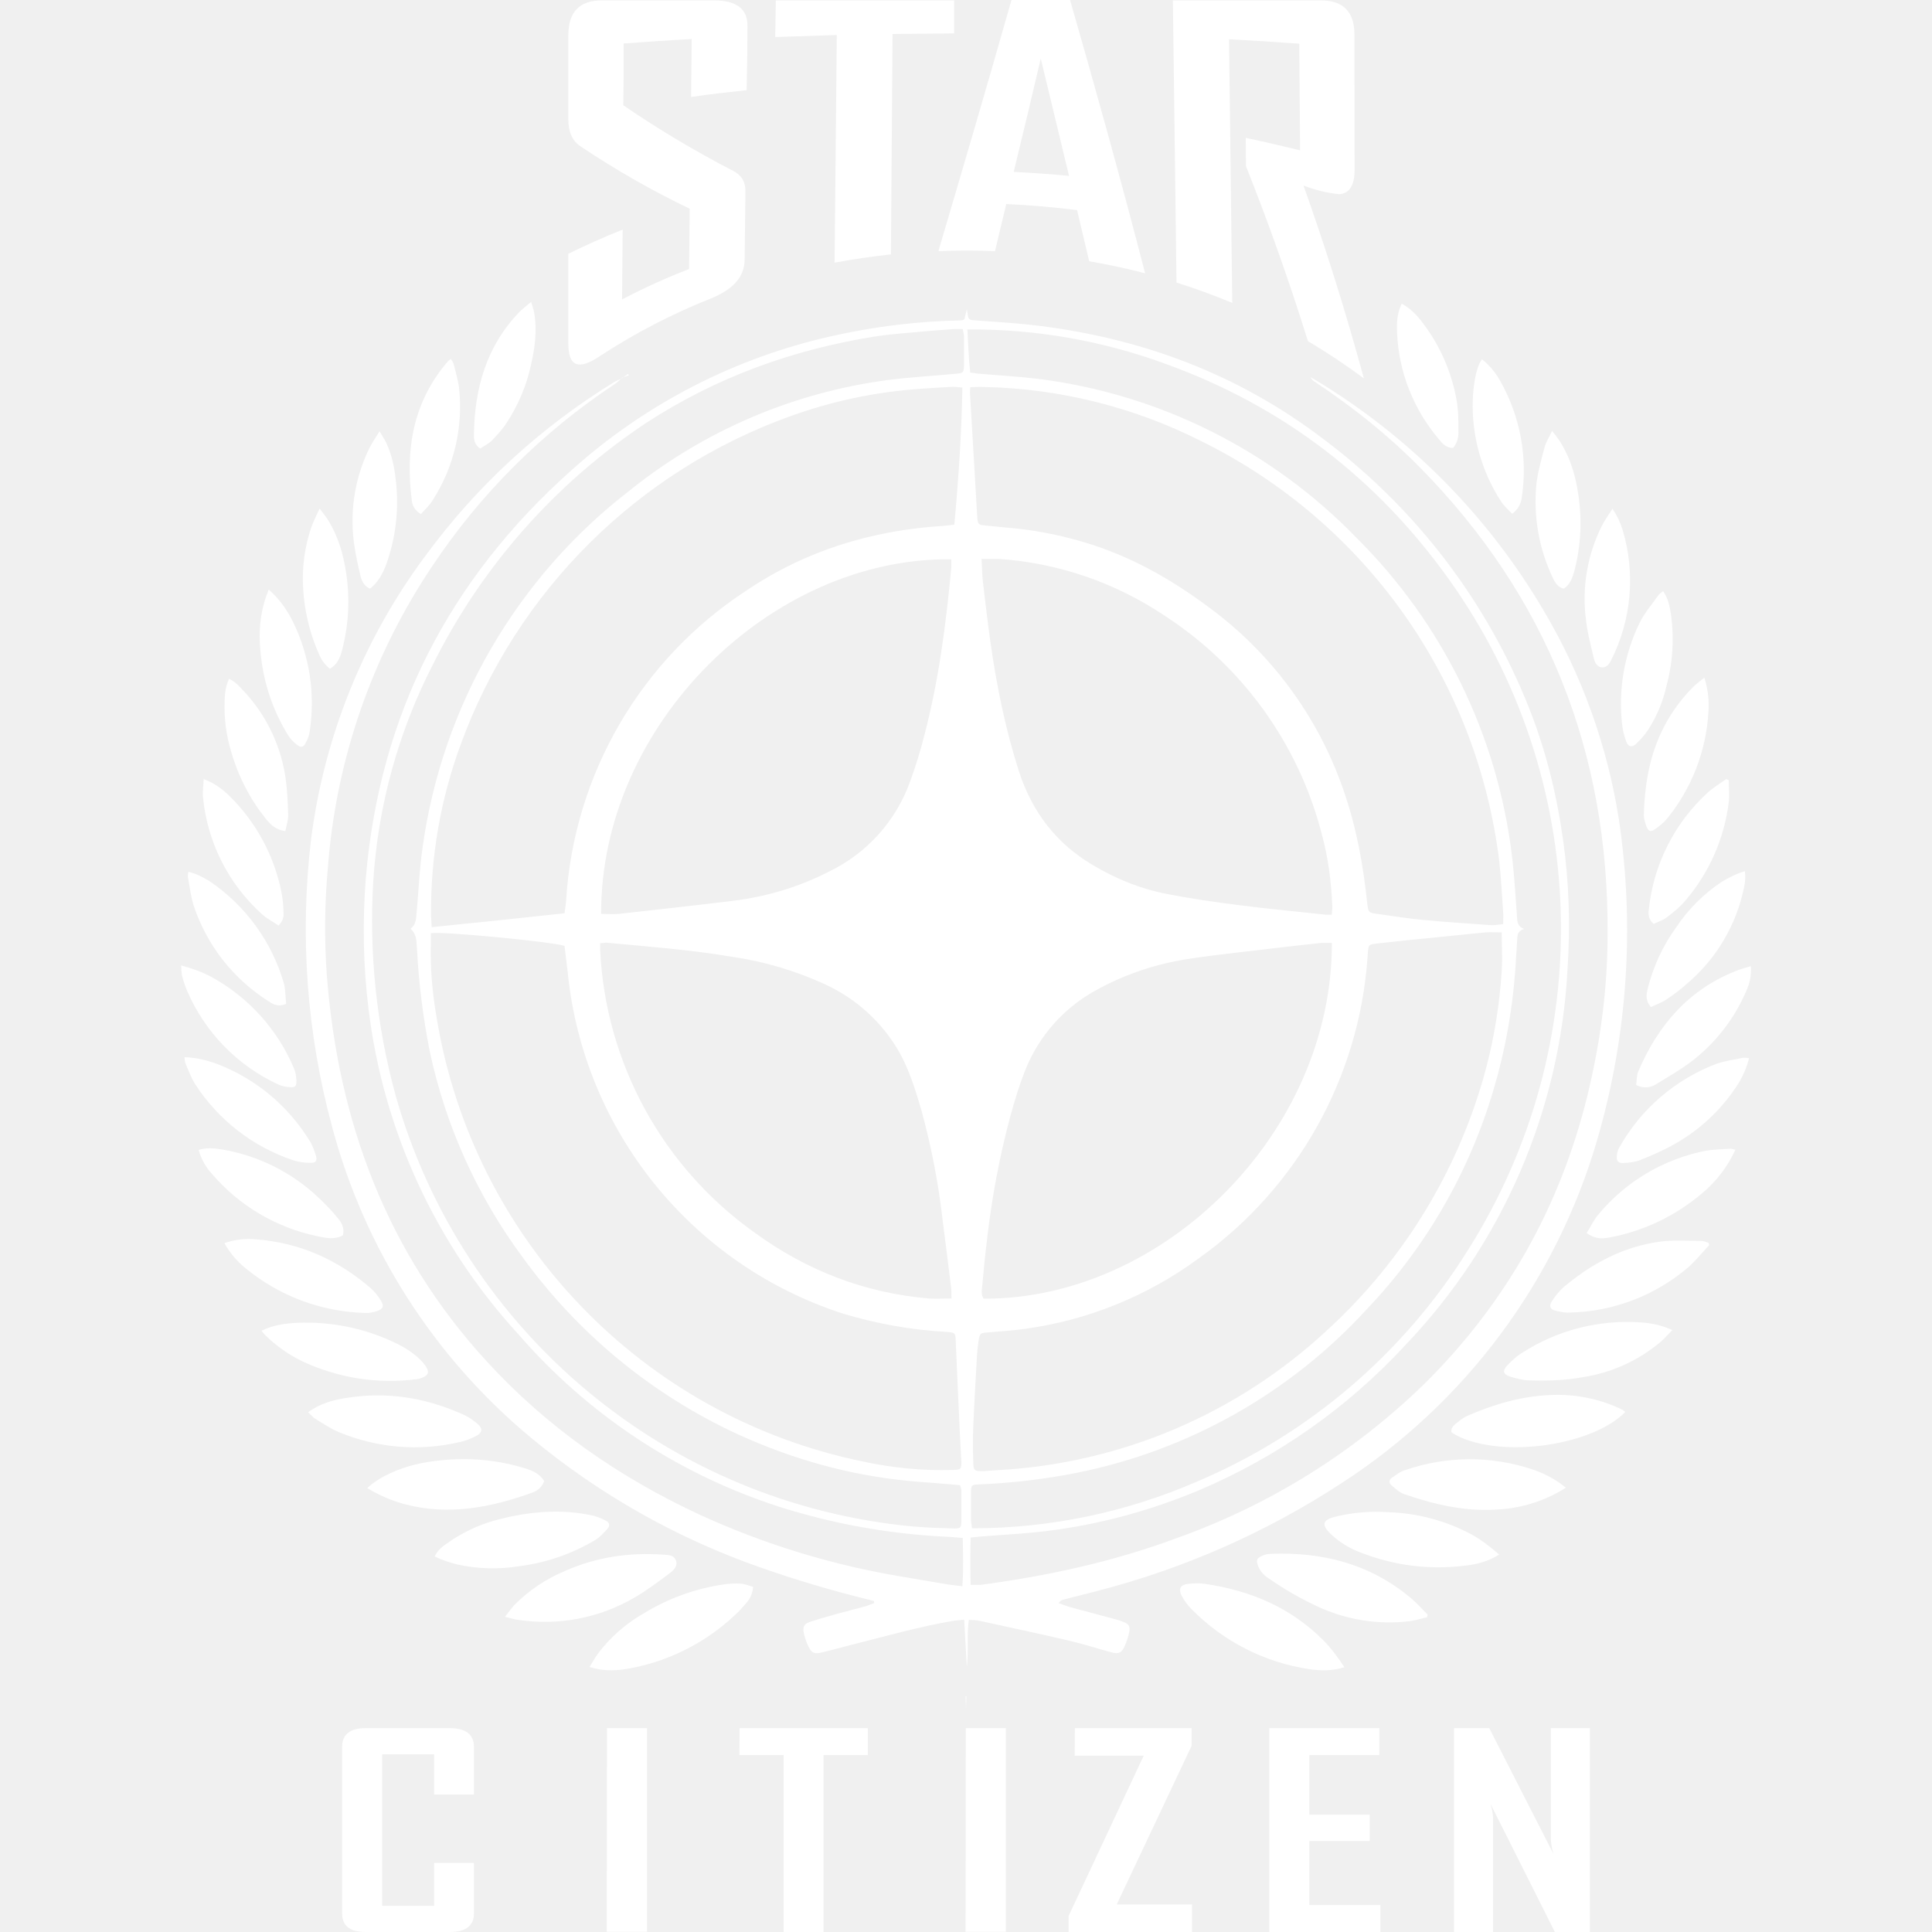
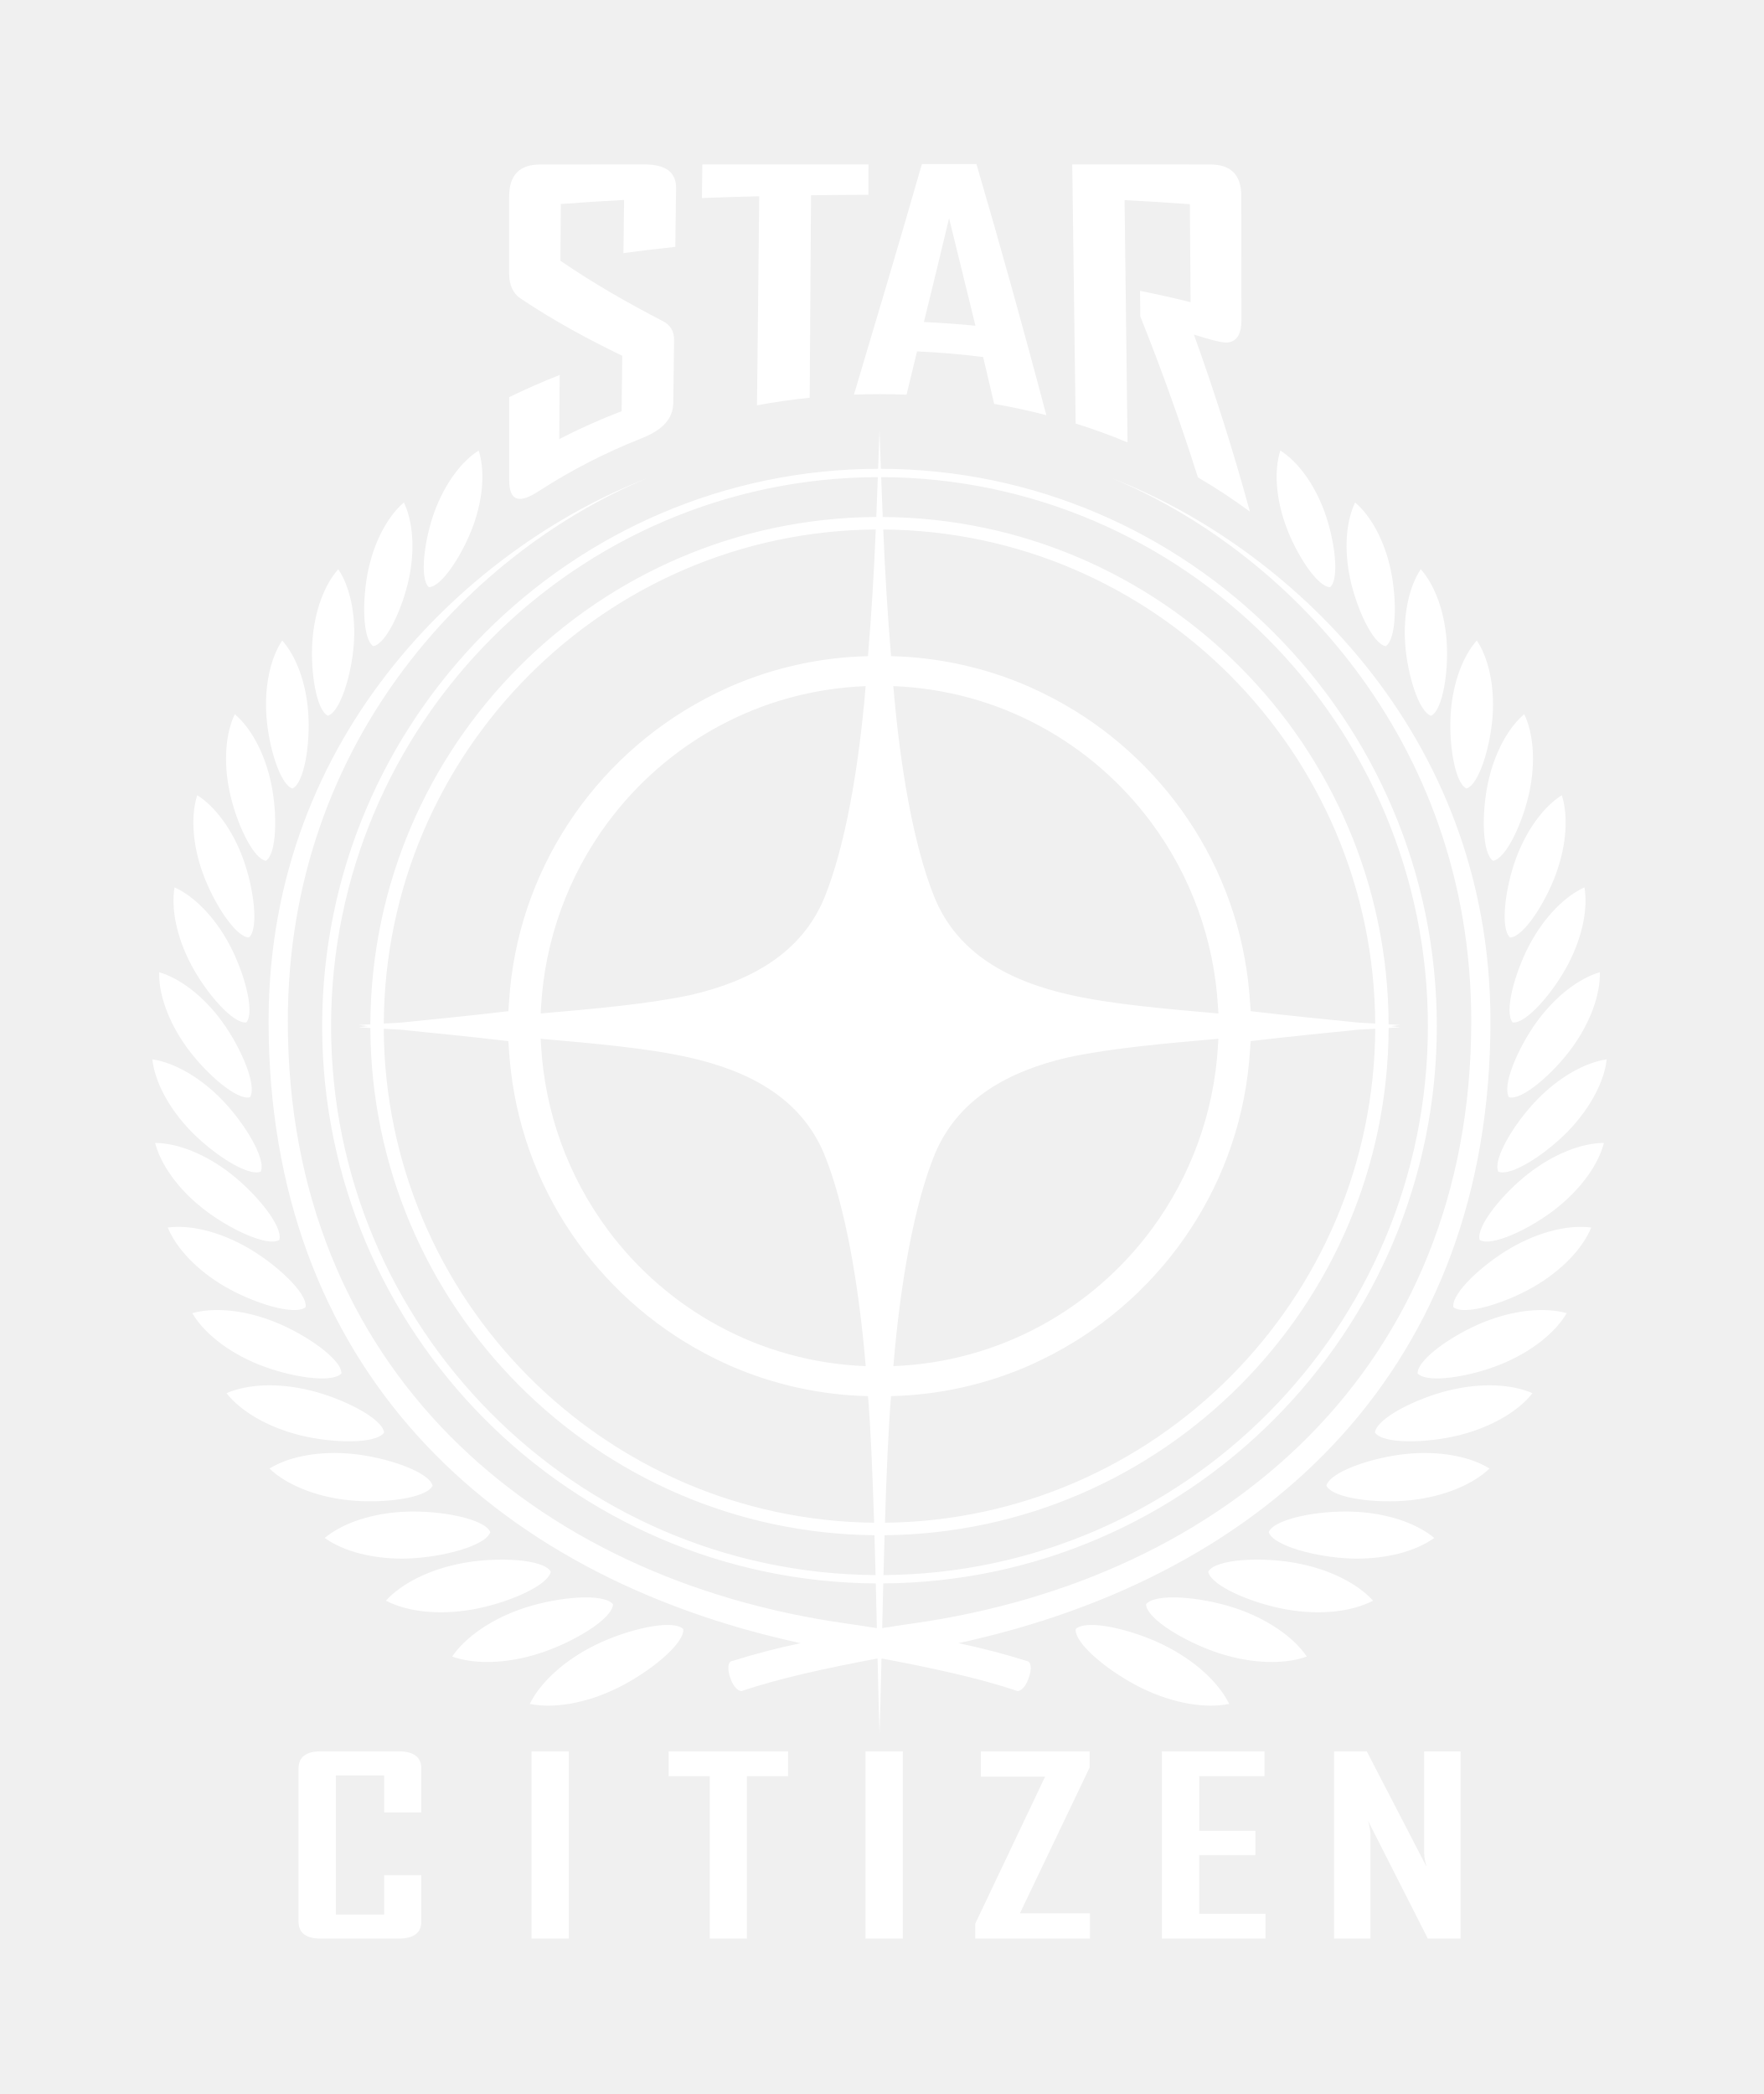
- <svg xmlns="http://www.w3.org/2000/svg" overflow="hidden" viewBox="0 0 96 96">
-   <g fill-rule="evenodd">
-     <path fill="#FFF" d="M72.25 85.87H74l3.19 6.25a2.94 2.94 0 0 1-.13-.73v-5.52H79V96h-1.74l-3.2-6.37c.09.3.13.55.13.73V96h-1.94Zm-54.07 0h4.16c.8 0 1.21.31 1.21.93v2.37h-1.98v-2h-2.58v7.53h2.58v-2.13h1.98v2.5c0 .62-.4.93-1.21.93h-4.16c-.79 0-1.18-.3-1.18-.93V86.8c0-.62.4-.93 1.18-.93Zm18.57 0h6.37v1.34h-2.2V96h-1.98v-8.79h-2.2Zm16.66 0h5.8v.88l-3.72 7.88h3.74V96H53.1v-.8l3.73-7.96H53.4Zm9.66 0h5.47v1.34h-3.48v2.96h3v1.31h-3v3.18h3.53V96h-5.52Zm-15.08 0h1.99v10.12h-2Zm-17.83 0h1.99v10.12h-2Zm17.82-1.58h.04l-.02.6Zm3.73-81.36c-.44 1.89-.89 3.76-1.34 5.61.91.05 1.83.11 2.75.2a1711 1711 0 0 0-1.4-5.81ZM35.48.02c1.12 0 1.68.43 1.66 1.29 0 1.05-.02 2.11-.04 3.17-.92.1-1.84.2-2.76.34l.03-2.88c-1.13.06-2.25.14-3.38.22 0 1.02 0 2.05-.02 3.07a51.6 51.6 0 0 0 5.48 3.27c.4.21.6.55.59 1.03L37 12.92c-.02.87-.59 1.47-1.7 1.92a30.92 30.92 0 0 0-5.47 2.84c-1.06.72-1.59.56-1.59-.6v-4.47c.9-.44 1.79-.84 2.7-1.2l-.03 3.47c1.1-.58 2.21-1.08 3.33-1.51l.03-3a43.7 43.7 0 0 1-5.44-3.11c-.4-.27-.59-.72-.59-1.33V1.75c0-1.16.56-1.73 1.67-1.73h5.57Zm22.8 0h7.35c1.11 0 1.67.56 1.67 1.7l.01 6.71c0 .78-.26 1.19-.77 1.22a6.9 6.9 0 0 1-1.77-.43c1.02 2.86 2.03 6.02 3 9.58-.92-.68-1.85-1.3-2.78-1.85-1-3.21-2.04-6.08-3.08-8.7l-.01-1.4c.9.19 1.8.4 2.7.62l-.04-5.3a186.4 186.4 0 0 0-3.49-.22l.16 13.1c-.92-.38-1.84-.72-2.77-1.01L58.28.02Zm-10.87 0v1.64l-3.06.03-.08 10.95c-.94.1-1.87.24-2.8.41l.11-11.31-3.06.1.03-1.82h8.86ZM50.26 0h2.91c1.23 4.28 2.48 8.74 3.73 13.58-.92-.24-1.85-.44-2.78-.6l-.6-2.54a43.35 43.35 0 0 0-3.52-.3l-.56 2.34c-.93-.04-1.86-.04-2.8 0v-.04c1.24-4.2 2.44-8.28 3.62-12.44ZM48.77 27.77c.03.42.03.78.07 1.14.12.99.23 1.98.37 2.97.31 2.2.75 4.36 1.43 6.48.66 2 1.85 3.56 3.67 4.63 1.14.68 2.37 1.18 3.67 1.43 1.17.23 2.36.4 3.54.55 1.45.19 2.9.32 4.34.48h.32c0-.17.03-.3.02-.43-.05-1.21-.2-2.4-.52-3.57a18.4 18.4 0 0 0-7.8-10.85 16.83 16.83 0 0 0-8.27-2.83h-.84Zm-18.9 17.64c.3 0 .6.03.88 0 1.9-.21 3.8-.42 5.69-.65 1.66-.21 3.25-.68 4.75-1.45a7.94 7.94 0 0 0 4.03-4.47c.28-.76.52-1.54.72-2.34.71-2.72 1.07-5.51 1.33-8.31v-.4c-8.98-.1-17.43 8.23-17.4 17.62Zm17.41 19.12c-.01-.28 0-.5-.04-.71a410.7 410.7 0 0 0-.39-3.1 36.13 36.13 0 0 0-1.06-5.53c-.28-.97-.58-1.94-1.06-2.83a8.16 8.16 0 0 0-3.78-3.47 16.72 16.72 0 0 0-4.53-1.34c-2.09-.36-4.2-.51-6.3-.71l-.3.03v.31a18.3 18.3 0 0 0 7.68 14.07c2.58 1.88 5.47 3 8.65 3.27.35.03.7 0 1.13 0Zm18.9-17.68h-.5l-1.72.19c-1.62.2-3.25.36-4.86.6-1.59.24-3.1.73-4.52 1.5a7.82 7.82 0 0 0-3.67 4.12c-.28.72-.5 1.46-.71 2.21a41.9 41.9 0 0 0-1.14 6c-.1.79-.18 1.59-.25 2.39-.02.22-.08.47.07.67 8.95.04 17.32-8.26 17.3-17.68Zm9.55-.69c-.34.11-.33.32-.34.51l-.1 1.58c-.15 2-.5 3.95-1.07 5.87a26.76 26.76 0 0 1-6.3 10.93 26.62 26.62 0 0 1-14.4 8.13c-1.6.32-3.23.51-4.87.58-.37.01-.4.03-.4.4v1.38c0 .12.03.24.05.4a28 28 0 0 0 11.2-2.33 29.33 29.33 0 0 0 13.42-11.46 29.87 29.87 0 0 0-.95-33.4c-3.58-5-8.24-8.56-14-10.65a27.91 27.91 0 0 0-9.9-1.73c.04.75.06 1.45.14 2.14l.33.05c1 .09 2 .14 3 .26a26.66 26.66 0 0 1 15.9 7.94 26.8 26.8 0 0 1 7.68 15.7c.13 1.03.18 2.07.26 3.1.02.22 0 .46.35.6ZM47.84 16.35h-.43l-1.19.09c-.91.09-1.83.14-2.74.28-4.09.65-7.9 2.03-11.38 4.3A30.98 30.98 0 0 0 21.52 33a27.38 27.38 0 0 0-2.97 10.74 32.88 32.88 0 0 0 1.11 10.7 29.58 29.58 0 0 0 25.71 21.41c.69.06 1.38.08 2.06.1.3 0 .33-.05.34-.35v-1.54c0-.08-.04-.15-.06-.26l-.54-.05c-.87-.08-1.75-.12-2.62-.23-2.9-.35-5.67-1.19-8.31-2.45a27.37 27.37 0 0 1-10.25-8.57 26.42 26.42 0 0 1-4.64-10.28 35.7 35.7 0 0 1-.63-5.07c-.03-.35 0-.72-.32-1 .28-.21.27-.5.3-.78.1-1.09.14-2.18.3-3.27a27.08 27.08 0 0 1 10.29-17.73 25.87 25.87 0 0 1 12.78-5.48c1.14-.15 2.3-.21 3.44-.32.35-.03.38-.05.39-.4v-1.45c0-.1-.03-.21-.06-.36Zm26.79 29.98c-.3 0-.56-.02-.82 0l-3.98.4-1.47.16c-.34.04-.35.06-.39.4l-.02.3a20.07 20.07 0 0 1-8.39 14.94 18.87 18.87 0 0 1-8.63 3.5c-.62.09-1.25.12-1.88.18-.34.03-.36.04-.42.38a7.6 7.6 0 0 0-.08.7c-.07 1.2-.14 2.41-.19 3.61a23.6 23.6 0 0 0 0 1.7c0 .48.04.5.5.5l.73-.05a26.08 26.08 0 0 0 16.34-6.94 27.1 27.1 0 0 0 7.44-11.45c.7-2.09 1.11-4.23 1.25-6.43.04-.61 0-1.24 0-1.9Zm-53.22.03v.43c-.04 1.28.07 2.55.29 3.8a26.96 26.96 0 0 0 21.17 22.03c1.48.32 2.98.47 4.5.42.38-.01.4-.04.4-.4l-.08-1.5-.2-4.49c-.01-.43-.04-.44-.48-.47-1.74-.1-3.43-.4-5.1-.9a19.91 19.91 0 0 1-13.7-16.96L28.05 47c-.74-.22-6.09-.73-6.65-.63Zm26.42-27.1c-.2-.02-.35-.04-.5-.04-.65.04-1.31.07-1.97.13-2.08.17-4.1.62-6.06 1.32a27.26 27.26 0 0 0-16.4 16.3 23.9 23.9 0 0 0-1.48 8.55l.03.55c2.22-.22 4.4-.45 6.6-.69.03-.23.07-.43.08-.64a19.83 19.83 0 0 1 8.95-15.39c2.96-2 6.26-3 9.8-3.22l.54-.06c.21-2.28.36-4.52.4-6.81Zm.38-.02c0 .15-.02.24-.01.33a2610.78 2610.78 0 0 0 .36 6.14c.03.34.05.37.4.4l.98.1c1.34.1 2.64.35 3.92.73 2.26.67 4.28 1.8 6.16 3.2a18.93 18.93 0 0 1 6.74 9.13c.64 1.83.98 3.72 1.18 5.64.05.42.07.45.5.5.76.11 1.52.23 2.28.3 1.13.11 2.25.18 3.37.26.19.01.38-.03.6-.05 0-.23.02-.42 0-.61-.06-.83-.1-1.66-.19-2.49a26.9 26.9 0 0 0-14.83-20.91 25.06 25.06 0 0 0-10.75-2.68c-.23-.01-.46 0-.7.01Zm-17.3-.47c-.13.11-.23.24-.37.32a32.27 32.27 0 0 0-9.08 9.07 31.03 31.03 0 0 0-5.17 14.98 32.5 32.5 0 0 0-.05 5.32c.56 7.27 2.98 13.77 7.94 19.18 3 3.28 6.59 5.77 10.6 7.63a39.75 39.75 0 0 0 10.2 3.1l2.18.37.66.08c.06-.81.03-1.6.02-2.4-.36-.03-.68-.06-.99-.07a32.53 32.53 0 0 1-8.13-1.48 28.86 28.86 0 0 1-12.97-8.58 29.07 29.07 0 0 1-7.44-16.18c-.27-2.17-.3-4.34-.13-6.51.69-8.13 4.17-14.84 10.2-20.22a28.7 28.7 0 0 1 13.05-6.7 31.75 31.75 0 0 1 6.33-.76c.04 0 .08-.02.16-.05l.12-.5.03.16c.05.36.05.36.4.39.9.07 1.83.12 2.74.22 5.36.6 10.27 2.4 14.58 5.7a30.93 30.93 0 0 1 10.2 13.37c.83 2.1 1.37 4.3 1.68 6.54.3 2.12.36 4.25.22 6.39a29.23 29.23 0 0 1-8.06 18.7 29.76 29.76 0 0 1-10.23 7.2c-2.45 1.03-5 1.72-7.63 2.04-1.07.13-2.16.18-3.24.27l-.5.05a51.8 51.8 0 0 0 0 2.35h.5c3.3-.44 6.55-1.14 9.68-2.3a34.01 34.01 0 0 0 12.37-7.69c4.04-4 6.74-8.78 8.1-14.33.64-2.63 1-5.3 1-8.02.06-9.02-3.01-16.77-9.33-23.19-1.58-1.6-3.32-2.99-5.19-4.23a.72.72 0 0 1-.25-.25l.2.11a32.74 32.74 0 0 1 11.4 11.5 29.17 29.17 0 0 1 3.73 10.36 37.28 37.28 0 0 1-1.07 15.91 30.46 30.46 0 0 1-12.73 17.09 40.73 40.73 0 0 1-12.14 5.35l-1.68.43c-.08.02-.14.06-.22.17l.51.18 2.27.61c.15.04.3.08.43.14.28.1.36.23.3.51a3.4 3.4 0 0 1-.23.7c-.15.34-.3.4-.67.3-.7-.19-1.4-.42-2.1-.58-1.49-.35-2.98-.66-4.47-.99-.14-.03-.3-.03-.5-.04-.11.78 0 1.56-.1 2.32l-.13-2.33-.5.05c-1.76.3-3.46.79-5.18 1.22-.47.12-.93.25-1.4.36-.37.09-.5.03-.66-.3-.1-.2-.17-.42-.22-.63-.08-.35 0-.5.33-.6.45-.15.9-.27 1.35-.4l1.4-.37.4-.15v-.1c-.12-.03-.24-.08-.37-.1a57.74 57.74 0 0 1-5.18-1.54 36.9 36.9 0 0 1-11.52-6.5 30.15 30.15 0 0 1-9.85-15.4 37.62 37.62 0 0 1-1.05-14.34 29.92 29.92 0 0 1 5.67-14.05c2.57-3.5 5.7-6.37 9.38-8.64l.4-.2v-.02Zm35.9 64.07c-.63.2-1.2.18-1.75.1a10.36 10.36 0 0 1-5.85-2.98c-.2-.2-.36-.42-.49-.66-.18-.36-.07-.56.33-.6.27-.03.55-.04.82 0 2.26.33 4.28 1.18 5.91 2.83.38.39.7.82 1.02 1.31Zm-37.52-.01c.17-.27.3-.5.45-.7A7.52 7.52 0 0 1 32 80.16a10.51 10.51 0 0 1 4.02-1.44c.25-.03.52-.05.77-.03.21.01.42.1.63.16a1.3 1.3 0 0 1-.3.76c-.2.23-.38.45-.6.64a10.36 10.36 0 0 1-5.51 2.7c-.54.07-1.1.08-1.72-.12Zm41.62-2.47c-.3.07-.6.16-.9.2a8.44 8.44 0 0 1-4.4-.67 15.9 15.9 0 0 1-2.58-1.47 1.24 1.24 0 0 1-.52-.62c-.1-.27-.07-.37.2-.49.13-.06.28-.1.43-.1 2.56-.1 4.91.49 6.92 2.16.32.26.59.57.88.86l-.03.13Zm-45.82-.02c.19-.24.32-.43.48-.6a7.74 7.74 0 0 1 2.48-1.67c1.57-.7 3.21-.94 4.91-.82.25.01.54.02.63.3.1.26-.12.48-.31.62-.56.42-1.13.85-1.73 1.2a8.84 8.84 0 0 1-5.8 1.12c-.2-.02-.39-.09-.66-.15Zm-3.49-3c.15-.33.4-.5.64-.67a7.63 7.63 0 0 1 2.57-1.18c1.5-.38 3.03-.52 4.56-.2.26.05.5.15.73.27.18.08.23.26.08.41-.18.2-.37.41-.6.55a9.77 9.77 0 0 1-3.75 1.3 8.28 8.28 0 0 1-3.1-.08c-.39-.1-.76-.22-1.13-.4Zm52.9-.1c-.58.37-1.16.5-1.74.56a10.5 10.5 0 0 1-5.13-.65 4.34 4.34 0 0 1-1.5-.92c-.48-.46-.42-.7.2-.86a8.58 8.58 0 0 1 2.66-.23 9.4 9.4 0 0 1 4.14 1.11c.48.27.91.6 1.37 1Zm-56.25-3.3c.37-.34.75-.55 1.15-.74.8-.37 1.66-.56 2.54-.64 1.39-.14 2.77-.02 4.11.39.38.11.75.26.99.64-.1.28-.3.47-.57.57-2.07.75-4.18 1.16-6.37.58a7.03 7.03 0 0 1-1.85-.8Zm59.56-.02A6.97 6.97 0 0 1 74.5 75c-1.64.13-3.2-.23-4.73-.76-.24-.08-.44-.28-.63-.44-.13-.1-.13-.26.01-.36.22-.15.45-.34.7-.4a9.83 9.83 0 0 1 6.16-.07c.65.2 1.24.5 1.81.96Zm-62.5-3.75c.6-.43 1.22-.6 1.86-.7 2-.33 3.91-.04 5.76.78.25.1.49.25.7.42.4.3.38.52-.06.73-.22.1-.45.2-.7.25a9.79 9.79 0 0 1-6.01-.48c-.42-.17-.8-.43-1.19-.67-.12-.07-.22-.2-.36-.33Zm65.45-.01c-1.74 1.78-6.57 2.35-8.63 1.02-.05-.16.05-.3.15-.39.2-.16.4-.34.64-.44 1.3-.57 2.66-.97 4.09-1.03a7.36 7.36 0 0 1 3.63.74l.12.1Zm2.34-4.07c-.22.22-.4.43-.6.6a7.82 7.82 0 0 1-3.78 1.73c-.9.17-1.82.2-2.74.17-.31 0-.63-.1-.92-.18-.38-.12-.42-.29-.16-.57.22-.22.45-.45.72-.61a9.62 9.62 0 0 1 5.91-1.52 4.4 4.4 0 0 1 1.57.38Zm-70.1.03c.58-.28 1.17-.36 1.76-.39 1.7-.07 3.33.26 4.87.99.52.25 1.01.56 1.4 1 .37.45.31.65-.24.8a10.26 10.26 0 0 1-5.77-.88 6.8 6.8 0 0 1-1.9-1.36l-.13-.16Zm-1.85-4.35a3.69 3.69 0 0 1 1.54-.19c2.18.16 4.07 1 5.72 2.42.2.17.38.4.52.63.17.28.1.42-.21.52-.18.06-.38.1-.57.09a9.74 9.74 0 0 1-5.92-2.2 4.24 4.24 0 0 1-1.08-1.27Zm73.78.1c-.34.36-.66.76-1.04 1.1a9.37 9.37 0 0 1-5.9 2.25c-.23.02-.49-.04-.72-.1-.24-.06-.31-.23-.17-.44.16-.25.35-.5.57-.7 1.42-1.2 3.01-2.05 4.86-2.29.66-.08 1.34-.03 2.01-.03.12 0 .23.06.35.09l.04.11Zm1.3-4.74a6.1 6.1 0 0 1-1.65 2.16 9.9 9.9 0 0 1-4.6 2.2c-.49.09-.76.04-1.14-.22.2-.31.35-.66.59-.93a9.23 9.23 0 0 1 5.28-3.15c.42-.08.85-.08 1.27-.11.06 0 .13.02.25.05Zm-69.19 4.25c-.43.24-.87.13-1.3.04a9.43 9.43 0 0 1-5.2-3.08 2.9 2.9 0 0 1-.67-1.2c.37-.12.75-.09 1.13-.03a9.2 9.2 0 0 1 4.87 2.44c.32.3.62.62.9.96.22.24.35.53.27.87Zm-7.87-8.85c.6.02 1.14.16 1.65.35a9.27 9.27 0 0 1 4.56 3.8c.15.22.24.5.32.75.07.24-.01.36-.26.35a2.82 2.82 0 0 1-.85-.12 9.34 9.34 0 0 1-4.9-3.8c-.2-.32-.32-.67-.47-1.01-.04-.08-.03-.19-.05-.32Zm77.74.05a4.47 4.47 0 0 1-.67 1.47 8.9 8.9 0 0 1-3 2.78c-.57.33-1.16.58-1.76.82-.26.1-.56.13-.84.14-.24 0-.32-.1-.3-.35a.9.9 0 0 1 .11-.4 9.32 9.32 0 0 1 4.84-4.18c.42-.15.88-.2 1.32-.3.08-.01.16.01.3.02ZM9 47.97c.55.15 1.03.32 1.48.56a9.29 9.29 0 0 1 4.12 4.54c.09.2.12.43.13.64 0 .27-.06.33-.32.31-.2-.01-.42-.05-.6-.14a9.08 9.08 0 0 1-4.51-4.64 5.8 5.8 0 0 1-.25-.74c-.04-.15-.03-.32-.05-.53ZM87 48c.03.5-.06.86-.22 1.22A8.74 8.74 0 0 1 84 52.78c-.54.4-1.13.74-1.7 1.09a.97.97 0 0 1-1 .04c.03-.21.02-.46.1-.66.98-2.3 2.5-4.07 4.85-5 .22-.1.46-.15.74-.24Zm-4.97 2.04c-.27-.32-.23-.6-.16-.89a8.72 8.72 0 0 1 1.44-3.1 8.05 8.05 0 0 1 2.24-2.23c.35-.21.71-.4 1.15-.53.04.28.02.52-.03.76a8.5 8.5 0 0 1-2.88 4.86c-.3.27-.64.52-.98.75-.24.16-.51.25-.78.38ZM9.36 43.32c.4.09.73.27 1.06.47a9.23 9.23 0 0 1 3.7 5.12c.07.32.06.65.1.97-.35.15-.6.06-.83-.1a8.96 8.96 0 0 1-3.78-4.82c-.13-.44-.19-.91-.27-1.37-.02-.08 0-.16.02-.27Zm.76-4.61c.55.21.93.5 1.28.84a9.22 9.22 0 0 1 2.59 4.81c.07.34.09.69.1 1.03.01.2-.05.4-.25.6-.28-.2-.6-.35-.84-.58a8.99 8.99 0 0 1-2.92-5.87c-.01-.25.03-.51.04-.83Zm75.78.06c0 .37.04.74 0 1.1a9.27 9.27 0 0 1-2.12 4.84c-.27.33-.6.6-.94.86-.2.16-.46.23-.67.34-.26-.23-.28-.48-.24-.73a9.14 9.14 0 0 1 2.93-5.8c.28-.25.61-.45.92-.67l.12.06Zm-1.21-5.1c.19.63.24 1.17.2 1.72a9.27 9.27 0 0 1-2.03 5.26c-.18.22-.41.41-.65.57-.19.13-.3.08-.39-.13-.07-.19-.14-.4-.14-.6.04-1.4.25-2.76.84-4.04a7.9 7.9 0 0 1 1.6-2.3c.15-.16.33-.28.57-.48Zm-70.5 7.63c-.47-.06-.73-.31-.97-.6-.8-1-1.37-2.1-1.73-3.34a7.68 7.68 0 0 1-.33-2.5c.01-.37.04-.74.22-1.13.25.11.44.29.61.48a8.02 8.02 0 0 1 2.17 4.26c.11.66.14 1.35.16 2.02.01.27-.09.53-.14.81Zm-.83-12c.54.48.9 1 1.19 1.58a9.21 9.21 0 0 1 .84 5.45c-.02.2-.1.4-.2.58-.1.22-.24.26-.43.1-.17-.13-.33-.29-.44-.47a9.43 9.43 0 0 1-1.35-3.9c-.11-.9-.1-1.82.16-2.7.05-.2.13-.4.22-.64Zm69.28.07c.24.35.32.73.38 1.1a8.9 8.9 0 0 1-.21 3.6 6.75 6.75 0 0 1-.9 2.17c-.17.26-.38.5-.61.72-.22.2-.4.15-.5-.13-.1-.28-.17-.57-.2-.85a9.18 9.18 0 0 1 .88-5.05c.25-.49.61-.91.93-1.36.05-.07.14-.12.23-.2Zm-66.76-4.1c.18.24.32.4.43.59.5.8.75 1.69.89 2.61a9.43 9.43 0 0 1-.16 3.67c-.1.4-.2.83-.65 1.09a1.78 1.78 0 0 1-.5-.64 9.33 9.33 0 0 1-.84-3.98 7.9 7.9 0 0 1 .43-2.44c.1-.28.24-.55.4-.9Zm64.24 0c.25.38.4.71.51 1.07a8.77 8.77 0 0 1-.57 6.46c-.09.18-.22.38-.46.36-.23-.01-.35-.23-.4-.43-.15-.65-.33-1.31-.4-1.98a8.07 8.07 0 0 1 .8-4.63c.14-.28.33-.53.52-.84Zm-3-3.86c.16.2.27.34.37.49.61.94.87 2 .99 3.1a9.29 9.29 0 0 1-.25 3.37c-.1.34-.2.67-.53.88-.26-.06-.41-.26-.52-.49a8.85 8.85 0 0 1-.84-4.68c.07-.62.24-1.22.4-1.82.07-.28.23-.52.38-.85Zm-3.48-3.56c.37.3.65.64.87 1.02a9 9 0 0 1 1.1 5.89c-.05.3-.18.55-.47.77-.2-.21-.42-.4-.57-.64a8.75 8.75 0 0 1-1.39-5c.03-.72.14-1.6.46-2.04Zm-52.72 7.7c-.29-.18-.41-.39-.45-.62-.34-2.58.04-4.97 1.81-7l.12-.1c.05.1.12.16.14.25.1.4.22.8.27 1.2a8.6 8.6 0 0 1-1.3 5.56c-.15.26-.38.46-.59.7Zm-2.06-4.12c.14.24.25.4.33.57.27.57.4 1.17.47 1.8a9.17 9.17 0 0 1-.47 4.25c-.17.45-.4.88-.8 1.2-.28-.12-.4-.34-.47-.6a17.9 17.9 0 0 1-.3-1.46 8.24 8.24 0 0 1 .68-4.81c.14-.31.34-.59.56-.95Zm50.79-6.34c.45.24.77.59 1.05.96a8.87 8.87 0 0 1 1.67 3.8c.1.53.1 1.1.1 1.65 0 .27-.08.54-.27.76-.35 0-.55-.24-.74-.48a8.72 8.72 0 0 1-2.04-5.24c-.03-.62.03-1.03.23-1.45Zm-45.79 7.2c-.28-.19-.32-.45-.31-.69.03-2.3.62-4.4 2.26-6.1.16-.16.35-.3.58-.5.07.22.12.37.15.52.16.89.04 1.76-.16 2.63a8.48 8.48 0 0 1-1.2 2.85c-.2.32-.47.61-.73.88-.17.17-.4.28-.59.41Zm7.05-3.5.3-.21.03.07-.34.12.01.01Z" />
-   </g>
+ <svg xmlns="http://www.w3.org/2000/svg" width="775.59" height="920.92">
+   <path fill="#FFF" d="M233.74 852.57h16.41v-82.34h-16.41v82.34zm146.91 0h16.4v-82.34h-16.4v82.34zM150.16 604.02c.1-6.2-15.48-17.05-29.04-22.54-13.57-5.47-27.03-6.64-36.54-3.96 4.98 8.52 15.47 17.04 29.04 22.52 13.56 5.5 32.3 8.52 36.54 3.98M269.6 705.56c-4.1-5.08-24-3.27-38.63 1.47-14.62 4.75-26.27 12.92-32.1 21.5 9.75 3.52 23.99 3.28 38.6-1.48 14.64-4.74 31.8-14.99 32.13-21.49m-79.33-52.17c-1.63-6.1-19.95-12.37-34.8-13.94-14.85-1.55-28.4 1.09-36.95 6.4 7.26 6.97 19.97 12.36 34.8 13.93 14.86 1.56 34.1-.75 36.95-6.39m51.96 37.78c-3.31-5.52-23.06-6.51-38.07-3.86-15 2.65-27.55 9.04-34.44 16.64 9.1 4.81 23.06 6.53 38.06 3.88 15-2.64 33.23-10.32 34.45-16.66m-63.37-26.37c-15.07.52-28.24 5.05-36.06 11.57 8.24 5.94 21.7 9.57 36.78 9.04 15.06-.55 34-5.54 36.06-11.59-2.48-5.88-21.72-9.56-36.78-9.02m-9.93-34.78c-.75-6.22-17.87-14.89-32.2-18.46-14.34-3.57-28-2.86-37.12 1.16 6.18 7.84 17.89 14.88 32.23 18.46 14.33 3.58 33.5 3.97 37.09-1.16m-34.52-55.14c.96-6.05-12.82-18.84-25.36-26.08-12.54-7.24-25.57-10.26-35.26-8.94 3.7 9.06 12.82 18.85 25.36 26.1 12.54 7.23 30.5 12.79 35.26 8.92m-26.09-125.22c3.88-4.45-.84-21.88-7.37-34.16-6.52-12.29-15.62-21.39-24.18-25.24-1.6 9.26.85 21.87 7.38 34.17 6.52 12.28 18.34 25.95 24.17 25.23m1.17-37.37c4.4-3.82 2.18-21.56-2.53-34.51-4.71-12.94-12.36-23.1-20.23-28.06-2.83 8.86-2.18 21.57 2.53 34.5 4.7 12.95 14.4 27.98 20.23 28.07m7.45-33.72c4.84-3.15 5.11-20.84 2.28-34.17-2.83-13.35-8.94-24.36-15.96-30.3-4 8.28-5.1 20.84-2.27 34.19 2.82 13.32 10.25 29.4 15.95 30.28m-2.28 136.7c2.53-5.44-7-21.21-16.85-31.42-9.86-10.22-21.33-16.58-30.81-17.95 1.03 9.53 6.98 21.22 16.85 31.44 9.86 10.22 25.27 20.28 30.81 17.93m-4.73-32.72c3.26-4.98-3.92-21.77-12.17-33.14-8.26-11.37-18.63-19.18-27.75-21.83-.29 9.47 3.94 21.76 12.2 33.14 8.25 11.36 21.98 23.38 27.72 21.83m542.54 98.93c-13.56 5.49-29.15 16.33-29.03 22.54 4.22 4.54 22.97 1.51 36.53-3.98 13.57-5.48 24.07-14 29.04-22.52-9.5-2.68-22.98-1.5-36.54 3.96m-15.6 30.08c-14.34 3.57-31.45 12.24-32.2 18.46 3.58 5.13 22.75 4.73 37.1 1.16 14.33-3.58 26.03-10.62 32.2-18.46-9.11-4.02-22.76-4.73-37.1-1.16m-18.74 27.9c-14.86 1.56-33.19 7.82-34.82 13.93 2.87 5.64 22.1 7.95 36.96 6.4 14.83-1.58 27.53-6.97 34.8-13.95-8.56-5.3-22.1-7.94-36.94-6.38m46.41-90.66c-12.54 7.24-26.32 20.03-25.36 26.08 4.76 3.87 22.73-1.69 35.27-8.93 12.54-7.24 21.66-17.03 25.35-26.08-9.68-1.33-22.72 1.69-35.26 8.93m-13.78-3.48c5.18 3.14 22.03-4.77 33.34-13.62 11.29-8.82 18.88-19.67 21.27-29.05-9.68.02-22.05 4.78-33.35 13.61-11.3 8.83-23.05 23.27-21.26 29.06M594 685.42c15.08.51 28.52-3.1 36.78-9.05-7.82-6.52-21-11.05-36.05-11.57-15.08-.54-34.3 3.14-36.79 9.02 2.07 6.05 20.99 11.04 36.06 11.6m-293.5 31c-4.8-4.49-24.44.1-38.41 6.9-13.97 6.82-24.47 16.63-29.1 26.03 10.27 2.14 24.45-.1 38.42-6.91 13.96-6.82 29.67-19.47 29.09-26.02m240.09 32.93c-4.64-9.4-15.13-19.21-29.1-26.03-13.98-6.8-33.61-11.39-38.42-6.9-.6 6.55 15.14 19.2 29.09 26.02 13.97 6.81 28.15 9.05 38.43 6.9m28.83-62.03c-15.01-2.65-34.76-1.67-38.07 3.86 1.23 6.34 19.45 14.02 34.44 16.66 15 2.65 28.98.93 38.07-3.88-6.9-7.6-19.45-14-34.44-16.64m-26.8 19.72c-14.64-4.74-34.53-6.55-38.63-1.47.33 6.5 17.48 16.75 32.12 21.5 14.62 4.75 28.84 5 38.61 1.48-5.83-8.59-17.48-16.76-32.1-21.51M89.5 531.7c11.3 8.85 28.14 16.76 33.33 13.62 1.8-5.8-9.96-20.23-21.26-29.06-11.3-8.83-23.66-13.59-33.34-13.6 2.38 9.37 9.97 20.22 21.27 29.04m555.46-184.93c5.46-1.67 10.53-18.43 11.47-31.9.93-13.47-1.88-25.61-6.95-33.2-6.06 6.8-10.53 18.46-11.46 31.91-.95 13.46 1.76 30.8 6.94 33.2m-35.53-62.6c4.74-3.07 4.98-20.42 2.2-33.5-2.78-13.06-8.77-23.85-15.66-29.69-3.93 8.13-5 20.43-2.2 33.49 2.76 13.07 10.06 28.82 15.66 29.7m-24.47-25.94c4.23-3.67 2.08-20.72-2.45-33.14-4.52-12.44-11.9-22.21-19.44-26.96-2.72 8.5-2.09 20.7 2.45 33.13 4.52 12.45 13.83 26.87 19.44 26.97m44.4 56.53c5.13-2.38 7.8-19.52 6.85-32.86-.94-13.33-5.37-24.85-11.38-31.57-5.02 7.5-7.78 19.52-6.85 32.85.94 13.33 5.97 29.94 11.39 31.58m29.56 200.5c5.53 2.35 20.96-7.71 30.82-17.93 9.84-10.22 15.81-21.91 16.85-31.44-9.48 1.37-20.96 7.73-30.82 17.95-9.85 10.21-19.39 25.98-16.85 31.42m16.9-65.86c-8.24 11.37-15.43 28.16-12.18 33.14 5.75 1.55 19.48-10.47 27.74-21.82 8.25-11.39 12.47-23.68 12.19-33.15-9.11 2.65-19.48 10.46-27.75 21.83m-11.72-37.12c5.83-.1 15.5-15.12 20.22-28.06 4.71-12.94 5.36-25.65 2.53-34.5-7.86 4.95-15.51 15.11-20.24 28.05-4.7 12.95-6.92 30.69-2.51 34.5m-7.46-33.71c5.71-.89 13.14-16.96 15.96-30.28 2.82-13.35 1.72-25.91-2.27-34.2-7.03 5.95-13.14 16.96-15.97 30.3s-2.56 31.03 2.28 34.18m16 36.93c-6.53 12.28-11.25 29.7-7.39 34.16 5.84.72 17.65-12.95 24.18-25.24 6.53-12.29 8.98-24.9 7.38-34.16-8.56 3.85-17.65 12.95-24.17 25.24M208.07 231.27c4.54-12.42 5.18-24.63 2.45-33.13-7.55 4.75-14.9 14.52-19.45 26.96-4.52 12.43-6.67 29.47-2.44 33.14 5.6-.1 14.93-14.52 19.44-26.97m-79.44 115.5c5.19-2.4 7.88-19.73 6.94-33.19-.93-13.45-5.4-25.1-11.46-31.9-5.07 7.58-7.88 19.72-6.94 33.2.93 13.46 6 30.22 11.46 31.9m35.54-62.6c5.6-.88 12.9-16.63 15.67-29.7 2.78-13.06 1.7-25.36-2.21-33.49-6.89 5.84-12.88 16.63-15.67 29.7-2.78 13.07-2.54 30.42 2.2 33.49m-19.93 30.59c5.41-1.64 10.44-18.25 11.38-31.58.93-13.33-1.82-25.36-6.84-32.85-6.03 6.72-10.45 18.24-11.38 31.57-.95 13.34 1.71 30.48 6.84 32.86M386.8 716.2l-1.17-.17.31 13.35.86-.17.87.17.3-13.36c-.38.07-.78.12-1.17.18M168.78 450.14c0-1.05-5.89-1.35-5.89.33-.92.05-.9 1.57 0 1.63 0 .8 5.9 1.11 5.9.33m215.63 217.25l.16 5.5c.04 1.67 4.38 1.76 4.44 0l.17-5.5M604.8 452.43c0 .82 5.87.93 5.9-.33.22-.46.47-1.22 0-1.63 0-1-5.9-1.04-5.9-.33M385.38 227.37l-.23 5.5c-.06 1.32 3.33 1.24 3.3 0-.1-1.85-.17-3.68-.25-5.5-.04-.77-2.79-.75-2.82 0m3.06 469c.03-1.22 1.54-3.66.1-3.66 0-1.11-3.49-1.1-3.47 0-.96-.02-.95 3.66.09 3.66.05 1.08 3.25 1.06 3.28 0m-.9-486.53c.7 0 .74-3.67-.14-3.67-.02-.4-1.2-.38-1.21 0-.8 0-.85 3.66-.14 3.67m2.16 17.53c-.25-6.03-.47-11.9-.68-17.53-.03-.71-1.46-.7-1.48 0-.2 5.64-.42 11.5-.67 17.53m-.8 447.8c.18 5.83.34 11.71.49 17.54.04 1.35 3.44 1.42 3.47 0 .15-5.83.3-11.7.48-17.53m-1.62-469.01l-.61-16.95c-.2 5.32-.4 11-.6 16.95-.03.56 1.22.58 1.2 0m.58 509.86c.15-6.35.3-12.95.48-19.66.02-1.51-3.32-1.6-3.29 0l.47 19.67c.03 1.15 2.3 1 2.34 0m118.4-354.23a150.24 150.24 0 0129.26 80.83c.06 1.02.16 2.04.2 3.08-23.32-2.03-46.64-4.06-64.89-8.11-27.37-6.09-49.67-18.25-59.82-42.59-9.12-22.3-15.2-56.77-18.25-93.27 46.67 1.82 87.53 25.03 113.5 60.06m29.27 98.12a150.28 150.28 0 01-29.22 80.78c-25.98 35.06-66.85 58.29-113.53 60.1 3.04-36.5 9.12-70.96 18.24-93.26 10.15-24.34 32.45-36.5 58.8-42.58 19.26-4.07 42.58-6.09 65.9-8.12-.04 1.04-.13 2.05-.2 3.08m-268.4 80.83a150.25 150.25 0 01-29.27-80.83c-.06-1.03-.15-2.04-.19-3.08 23.32 2.03 46.64 4.05 64.88 8.12 27.37 6.08 49.67 18.24 59.82 42.58 9.12 22.3 15.2 56.77 18.25 93.27-46.66-1.82-87.52-25.02-113.5-60.06m-29.26-98.12a150.26 150.26 0 0129.22-80.78c25.97-35.07 66.84-58.29 113.53-60.1-3.04 36.5-9.12 70.96-18.24 93.26-10.15 24.34-32.45 36.5-58.8 42.59-19.27 4.05-42.59 6.08-65.9 8.1.04-1.03.13-2.05.19-3.07M321.5 301.8l-1.8.8a172.95 172.95 0 00-8.76 4.28l-.82.43c-48.64 25.77-82.73 75.55-86.26 133.37-.1 1.34-.22 2.68-.29 4.02-16.97 2.04-33.49 3.62-47.43 5.05l-7.36.4c-.56.52-.63 1.67 0 2.29l7.35.4c13.93 1.43 30.45 3.01 47.44 5.05.07 1.45.2 2.88.31 4.32.08 1.06.13 2.12.23 3.17.01.2.04.39.06.58 4.82 55.96 38.3 103.95 85.64 129.15.54.3 1.09.58 1.64.86a145.54 145.54 0 008.8 4.26l1.02.46A160.7 160.7 0 00381.73 614c1.15 13.38 2 33.88 2.69 55.68.04 1.63 4.7 1.72 4.77 0 .68-21.8 1.54-42.3 2.68-55.68 21.34-.5 41.66-5.18 60.23-13.22l1.79-.8a173.33 173.33 0 008.77-4.28l.81-.43c48.65-25.77 82.74-75.56 86.26-133.37.1-1.34.23-2.67.3-4.02 16.97-2.04 33.48-3.62 47.42-5.05l7.36-.4c1.97-.1 1.9-2.2 0-2.29l-7.34-.4c-13.94-1.43-30.45-3-47.44-5.05-.07-1.45-.2-2.88-.32-4.33-.07-1.05-.12-2.11-.22-3.16l-.06-.58c-4.82-55.96-38.3-103.95-85.64-129.16l-1.64-.86a187.82 187.82 0 00-8.8-4.25l-1.02-.46a160.63 160.63 0 00-60.46-13.32 1329.7 1329.7 0 01-3.43-55.7c-.02-1.3-3.28-1.36-3.29 0a1325.6 1325.6 0 01-3.43 55.7 160.87 160.87 0 00-60.22 13.22m289.2 150.3l5.23-.3c-1.34-.17-2.76-.33-4.2-.5l4.2-.51-5.22-.31c-1.36-.02.02.54.02.81 0 .28-1.86.92-.02.82M385.94 729.39c.32 13.8.6 25.51.87 32.93.27-7.42.54-19.13.86-32.93.01-.9-1.74-.87-1.73 0M162.9 450.47c-1.81.1-3.57.2-5.22.31 1.34.17 2.75.34 4.2.5l-4.2.5 5.22.32-.02-.82.02-.81m463.43 364.6c0 1.43.35 3.4 1.06 5.93l-26.3-50.76H586.7v82.33h16V806.7c0-1.43-.36-3.41-1.06-5.94l26.3 51.82h14.39v-82.33h-16v44.82zm-98.9.78h24.69v-10.68h-24.7v-24.04h28.7v-10.9H511v82.34h45.52v-10.89h-29.11v-25.83zm-48.22-38.51v-7.1h-47.84v11.1h28.26L428.9 846v6.57h50.44v-11.1h-30.8l30.66-64.13zm-185.16 3.79h18.1v71.44h16.34v-71.44h18.1v-10.9h-52.54v10.9zm-118.78-10.9h-34.23c-6.5 0-9.75 2.53-9.75 7.58v67.24c0 5.02 3.25 7.52 9.75 7.52h34.23c6.69 0 10.03-2.5 10.03-7.52v-20.36h-16.34v17.3H147.7v-61.18h21.26v16.26h16.34V777.8c0-5.05-3.34-7.57-10.03-7.57m320.6-575.68L494.57 88c9.59.51 19.16 1.1 28.72 1.8l.32 43.1c-7.39-1.86-14.8-3.5-22.25-4.98l.13 11.25a1013.99 1013.99 0 0125.34 70.78c7.7 4.5 15.33 9.5 22.86 15.05a1036.35 1036.35 0 00-24.63-77.86c7.43 2.34 12.26 3.63 14.54 3.5 4.26-.28 6.38-3.6 6.37-9.95l-.07-54.53c0-9.26-4.6-13.87-13.77-13.82l-60.57-.03 1.5 113.95a263.39 263.39 0 0122.81 8.29m-78.48-98.58c3.83 15.53 7.7 31.25 11.6 47.28-7.55-.75-15.1-1.28-22.67-1.63a5489.9 5489.9 0 0011.07-45.65m-41.77 77.58a300.8 300.8 0 0123.07.02l4.61-19.03c9.7.43 19.4 1.25 29.07 2.47l4.85 20.62a281.23 281.23 0 0122.95 4.95 4397.63 4397.63 0 00-30.74-110.42h-24c-9.7 33.84-19.64 67.04-29.8 101.13v.26zm-42.7 4.7a291.7 291.7 0 0123.17-3.33l.59-89.05c8.41-.12 16.83-.18 25.24-.2l.02-13.38-73.06.02-.19 14.78a2115 2115 0 0125.21-.78l-.98 91.94m-95.85 37.67a256.1 256.1 0 0145.05-23.14c9.2-3.64 13.89-8.55 13.98-15.6l.35-27.53c.06-3.88-1.56-6.66-4.85-8.37-15.12-7.85-30.1-16.3-45.13-26.6l.17-24.97c9.26-.68 18.54-1.27 27.82-1.78l-.27 23.39a703.83 703.83 0 0122.8-2.75l.34-25.8c.1-6.94-4.48-10.42-13.7-10.45-15.33 0-30.64.02-45.95.03-9.17-.06-13.76 4.63-13.75 14.05v33.96c0 4.94 1.63 8.6 4.88 10.82 14.94 10.03 29.84 18.02 44.85 25.28l-.28 24.38a272.03 272.03 0 00-27.42 12.26l.18-28.19a299.08 299.08 0 00-22.2 9.76v36.38c0 9.41 4.32 10.67 13.13 4.87m252.07-5.54c74.28 30.72 157.9 113.24 157.9 238.74 0 152.25-107.86 245.3-245.3 264.82-4.65.66-9.22 1.37-13.76 2.08-2.34-.01-2.02 13.35-.3 13.36 22.37 4.18 43.64 8.8 59.84 14.35 0 0 2.9.1 4.94-5.9 2.04-5.99-.21-7.14-.21-7.14a321.2 321.2 0 00-30.73-8.05c137.4-29.78 233.96-122.4 233.96-273.52 0-127.73-90.65-209.38-166.34-238.74M371.86 713.95c-137.43-19.52-245.28-112.57-245.28-264.82 0-125.5 83.62-208.02 157.9-238.74-75.69 29.36-166.36 111.01-166.36 238.74 0 151.13 96.58 243.74 233.97 273.52a321.8 321.8 0 00-30.72 8.05s-2.25 1.15-.22 7.14c2.04 6 4.95 5.9 4.95 5.9 16.2-5.55 37.46-10.17 59.84-14.35 1.72-.02 2-13.34-.3-13.35-4.55-.72-9.12-1.43-13.78-2.09m17.33-44.27c-1.9.03-1.86 5.54-.17 5.5 122.18-1.2 221.25-100.71 221.69-223.08l-5.9.33c-.61 119.13-96.87 215.96-215.62 217.25M604.8 450.14l5.9.33c-.44-122.64-99.95-222.34-222.5-223.1-2.82-.02-3.05 5.49.23 5.5 119.1.88 215.76 97.89 216.37 217.27m-436.03 2.29l-5.89-.33c.44 122.37 99.52 221.88 221.7 223.08 1.81.05 2.35-5.48-.17-5.5-118.75-1.28-215.02-98.12-215.64-217.25m216.37-219.57c3.28 0 3.05-5.5.23-5.5-122.54.77-222.05 100.47-222.49 223.1l5.9-.32c.61-119.38 97.27-216.38 216.36-217.28m242.83 218.42c0 132.56-107.26 240.48-239.44 241.43-1.55.01-1.48 3.67-.1 3.66 134.4-.89 243.46-110.47 243.46-245.09 0-134.96-109.63-244.78-244.5-245.11-1.21 0-1.35 3.66.13 3.67 132.65.4 240.45 108.55 240.45 241.44m-482.37 0c0-132.89 107.8-241.04 240.44-241.44 1.48 0 1.34-3.66.14-3.67-134.87.33-244.5 110.15-244.5 245.11 0 134.62 109.08 244.2 243.47 245.1 1.72.01 1.74-3.67-.1-3.67-132.19-.94-239.45-108.86-239.45-241.43" />
</svg>
